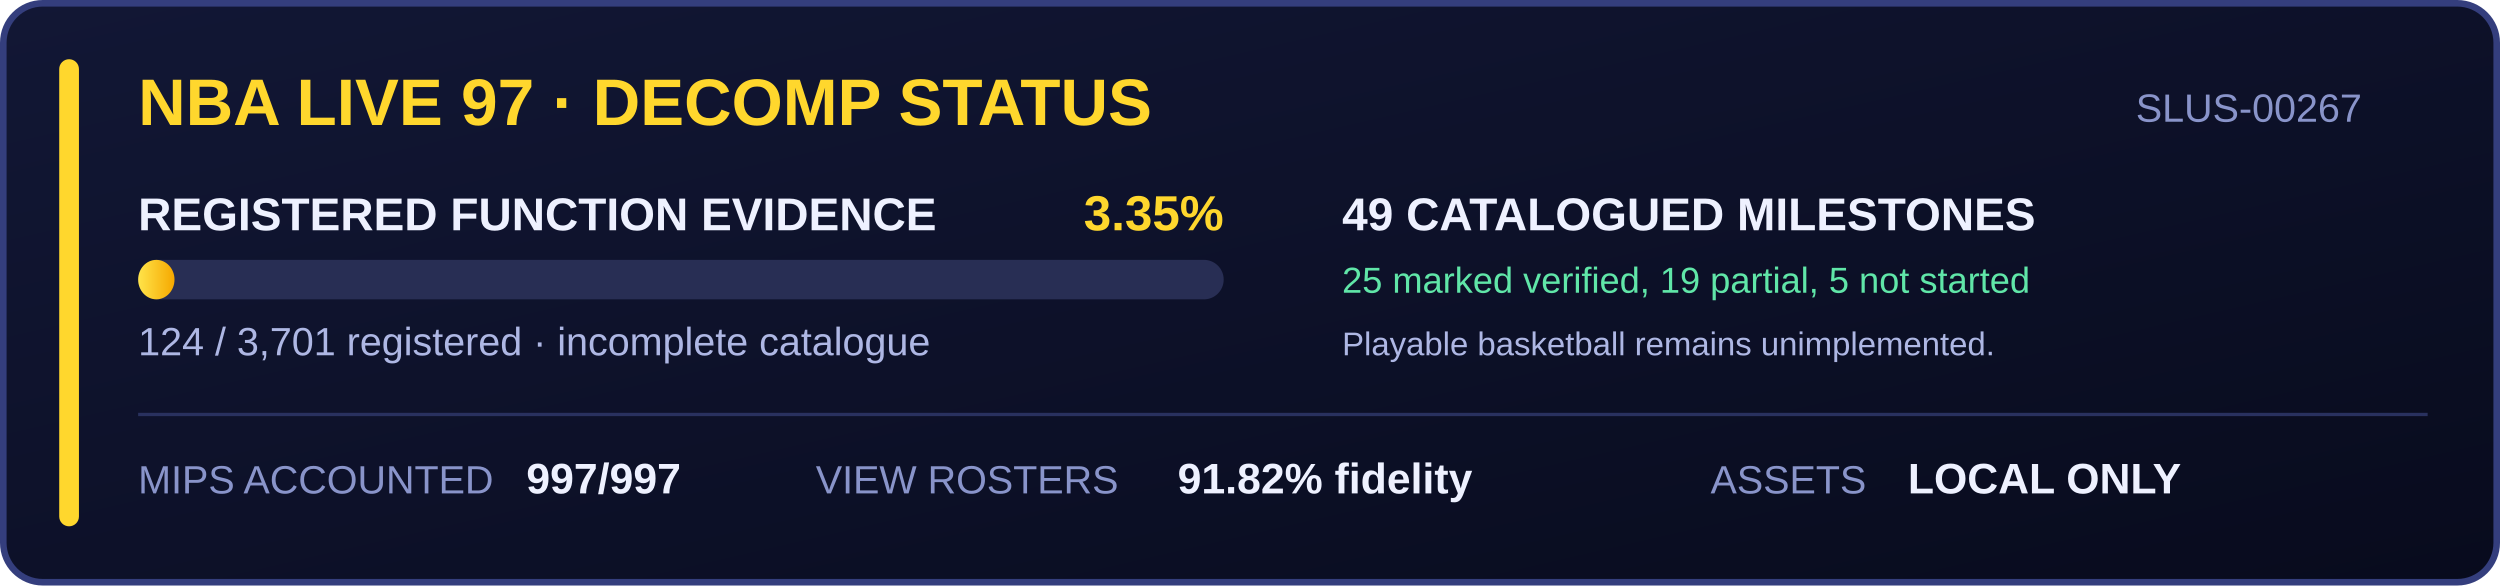
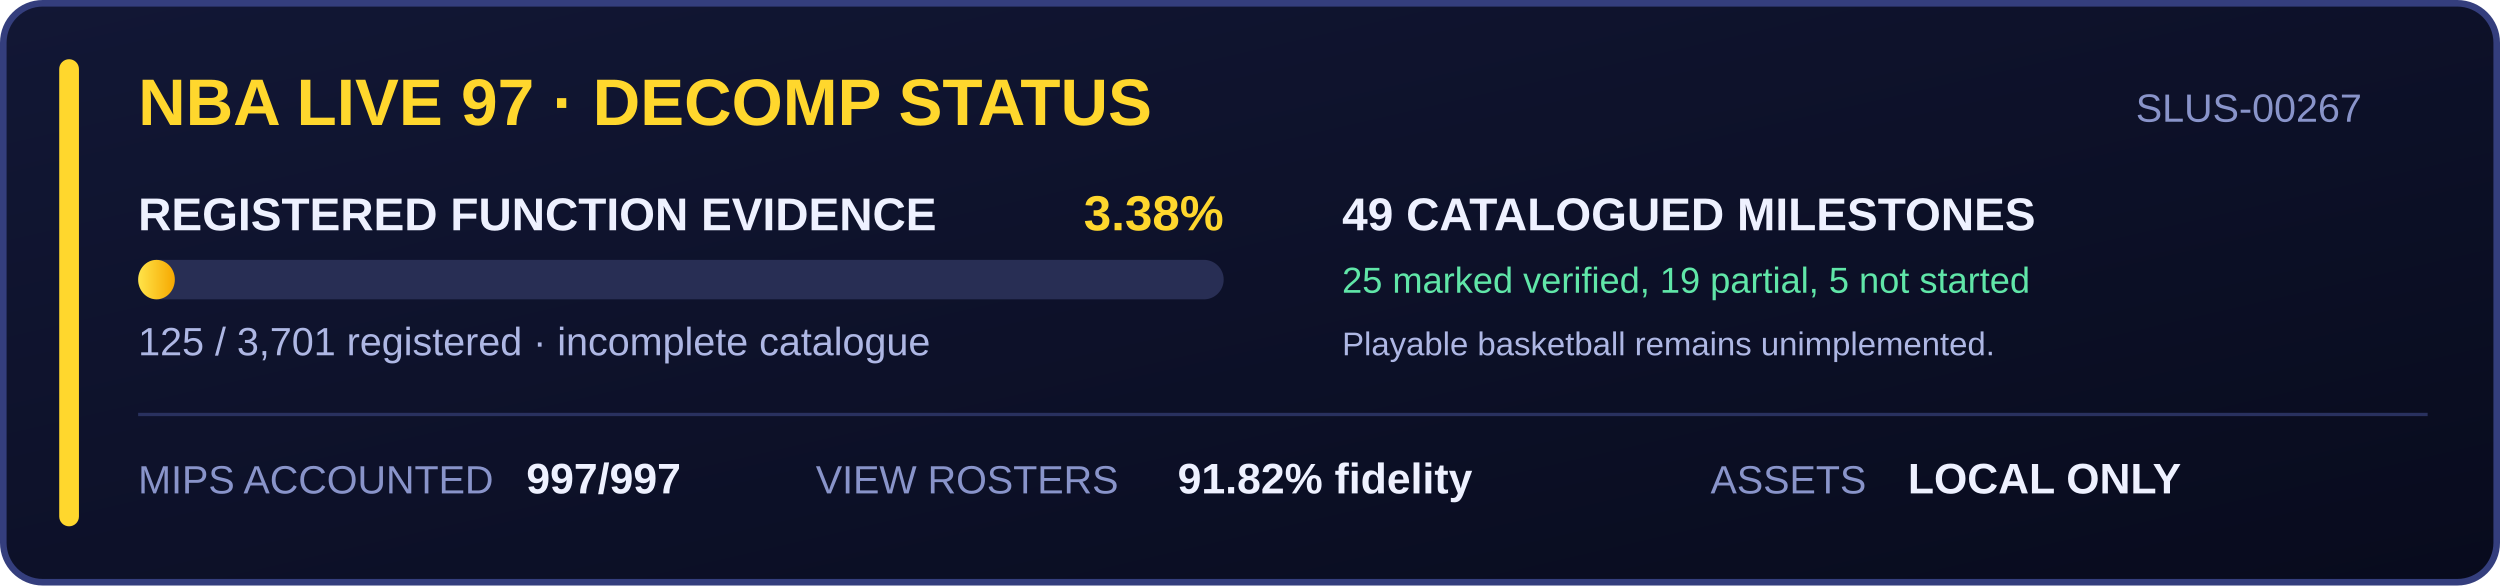
<svg xmlns="http://www.w3.org/2000/svg" width="760" height="178" viewBox="0 0 760 178" role="img" aria-labelledby="title desc">
  <defs>
    <linearGradient id="panel" x1="0" y1="0" x2="1" y2="1">
      <stop stop-color="#121735" />
      <stop offset="1" stop-color="#080b1d" />
    </linearGradient>
    <linearGradient id="gold" x1="0" y1="0" x2="1" y2="0">
      <stop stop-color="#ffe44a" />
      <stop offset="1" stop-color="#f6a800" />
    </linearGradient>
  </defs>
  <rect x="1" y="1" width="758" height="176" rx="12" fill="url(#panel)" stroke="#343e7d" stroke-width="2" />
  <rect x="18" y="18" width="6" height="142" rx="3" fill="#ffd72d" />
  <g font-family="Segoe UI, Arial, sans-serif">
    <text x="42" y="38" fill="#ffd72d" font-size="20" font-weight="700">NBA LIVE 97 · DECOMP STATUS</text>
    <text x="718" y="37" fill="#8994ca" font-size="12" text-anchor="end">SLUS-00267</text>
    <text x="42" y="70" fill="#eef1ff" font-size="14" font-weight="600">REGISTERED FUNCTION EVIDENCE</text>
-     <text x="372" y="70" fill="#ffd72d" font-size="15" font-weight="700" text-anchor="end">3.35%</text>
+     <text x="372" y="70" fill="#ffd72d" font-size="15" font-weight="700" text-anchor="end">3.38%</text>
    <rect x="42" y="79" width="330" height="12" rx="6" fill="#282e54" />
-     <rect x="42" y="79" width="11.05" height="12" rx="6" fill="url(#gold)" />
-     <text x="42" y="108" fill="#aeb7e4" font-size="12">124 / 3,701 registered · incomplete catalogue</text>
+     <rect x="42" y="79" width="11.15" height="12" rx="6" fill="url(#gold)" />
+     <text x="42" y="108" fill="#aeb7e4" font-size="12">125 / 3,701 registered · incomplete catalogue</text>
    <text x="408" y="70" fill="#eef1ff" font-size="14" font-weight="600">49 CATALOGUED MILESTONES</text>
    <text x="408" y="89" fill="#60e6a8" font-size="11">25 marked verified, 19 partial, 5 not started</text>
    <text x="408" y="108" fill="#aeb7e4" font-size="10">Playable basketball remains unimplemented.</text>
    <line x1="42" y1="126" x2="738" y2="126" stroke="#29315f" />
    <text x="42" y="150" fill="#8994ca" font-size="12">MIPS ACCOUNTED</text>
    <text x="160" y="150" fill="#eef1ff" font-size="13" font-weight="700">997/997</text>
    <text x="248" y="150" fill="#8994ca" font-size="12">VIEW ROSTERS</text>
    <text x="358" y="150" fill="#eef1ff" font-size="13" font-weight="700">91.82% fidelity</text>
    <text x="520" y="150" fill="#8994ca" font-size="12">ASSETS</text>
    <text x="580" y="150" fill="#eef1ff" font-size="13" font-weight="700">LOCAL ONLY</text>
  </g>
</svg>
